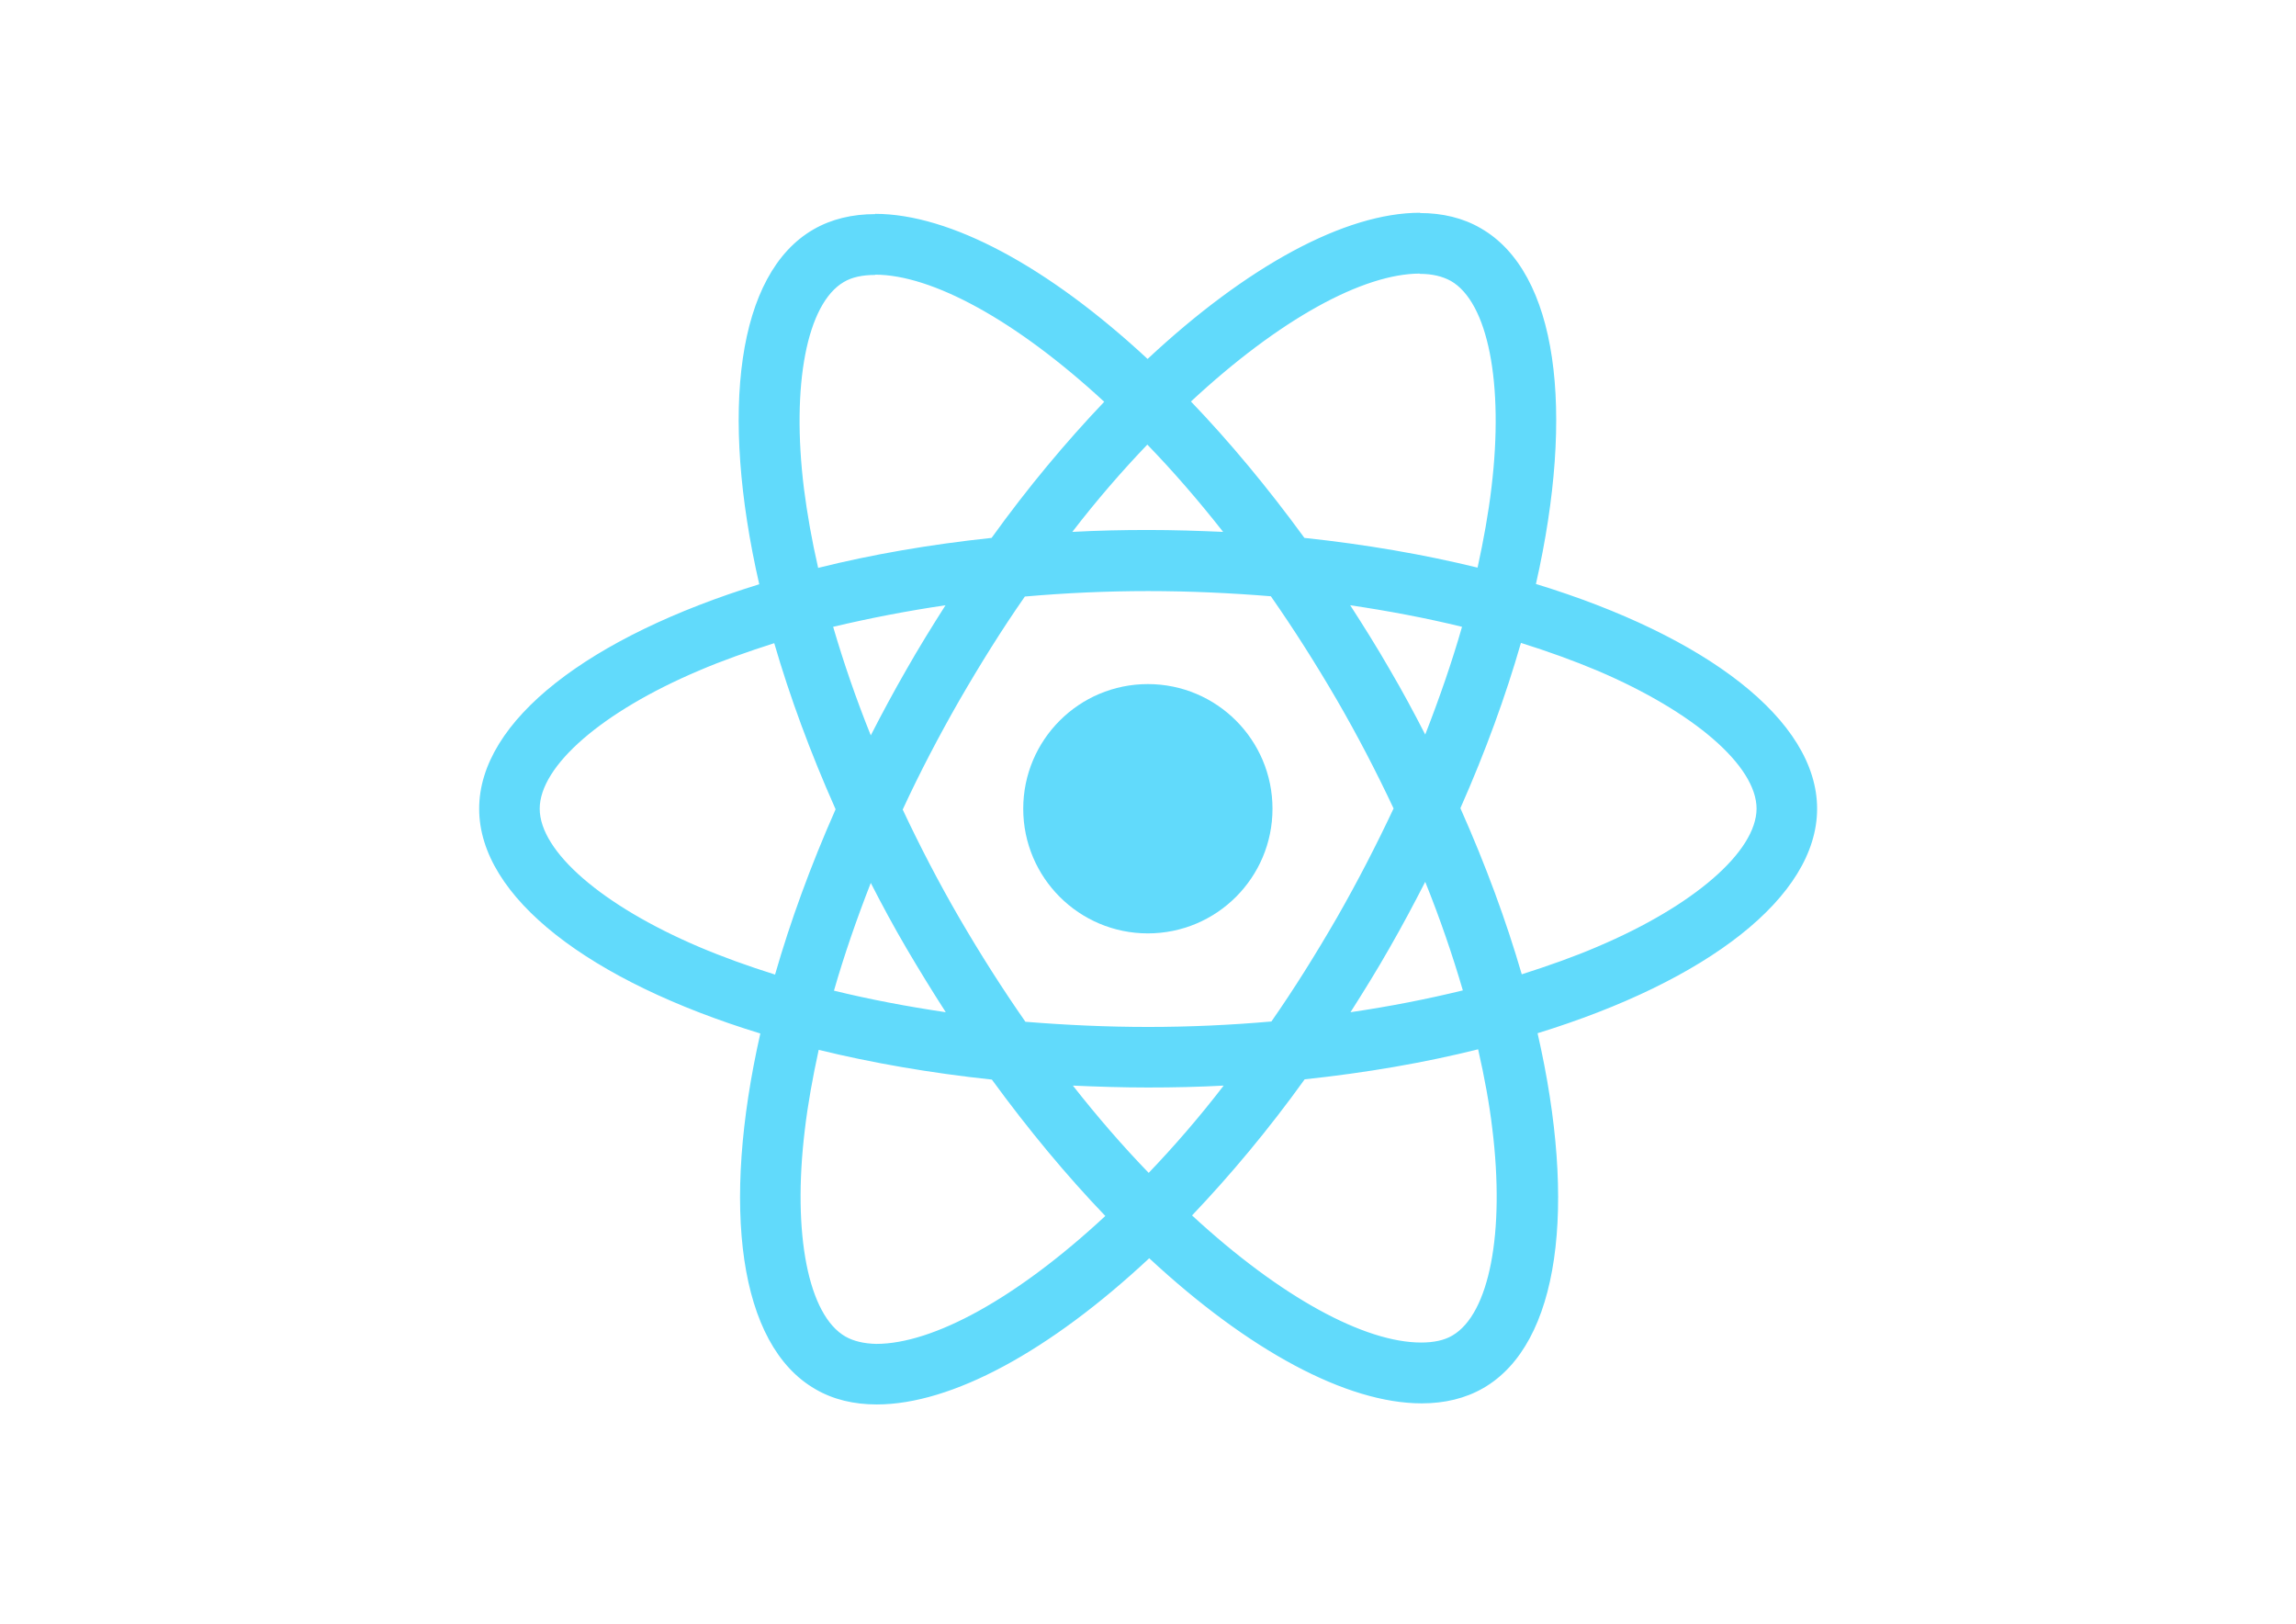
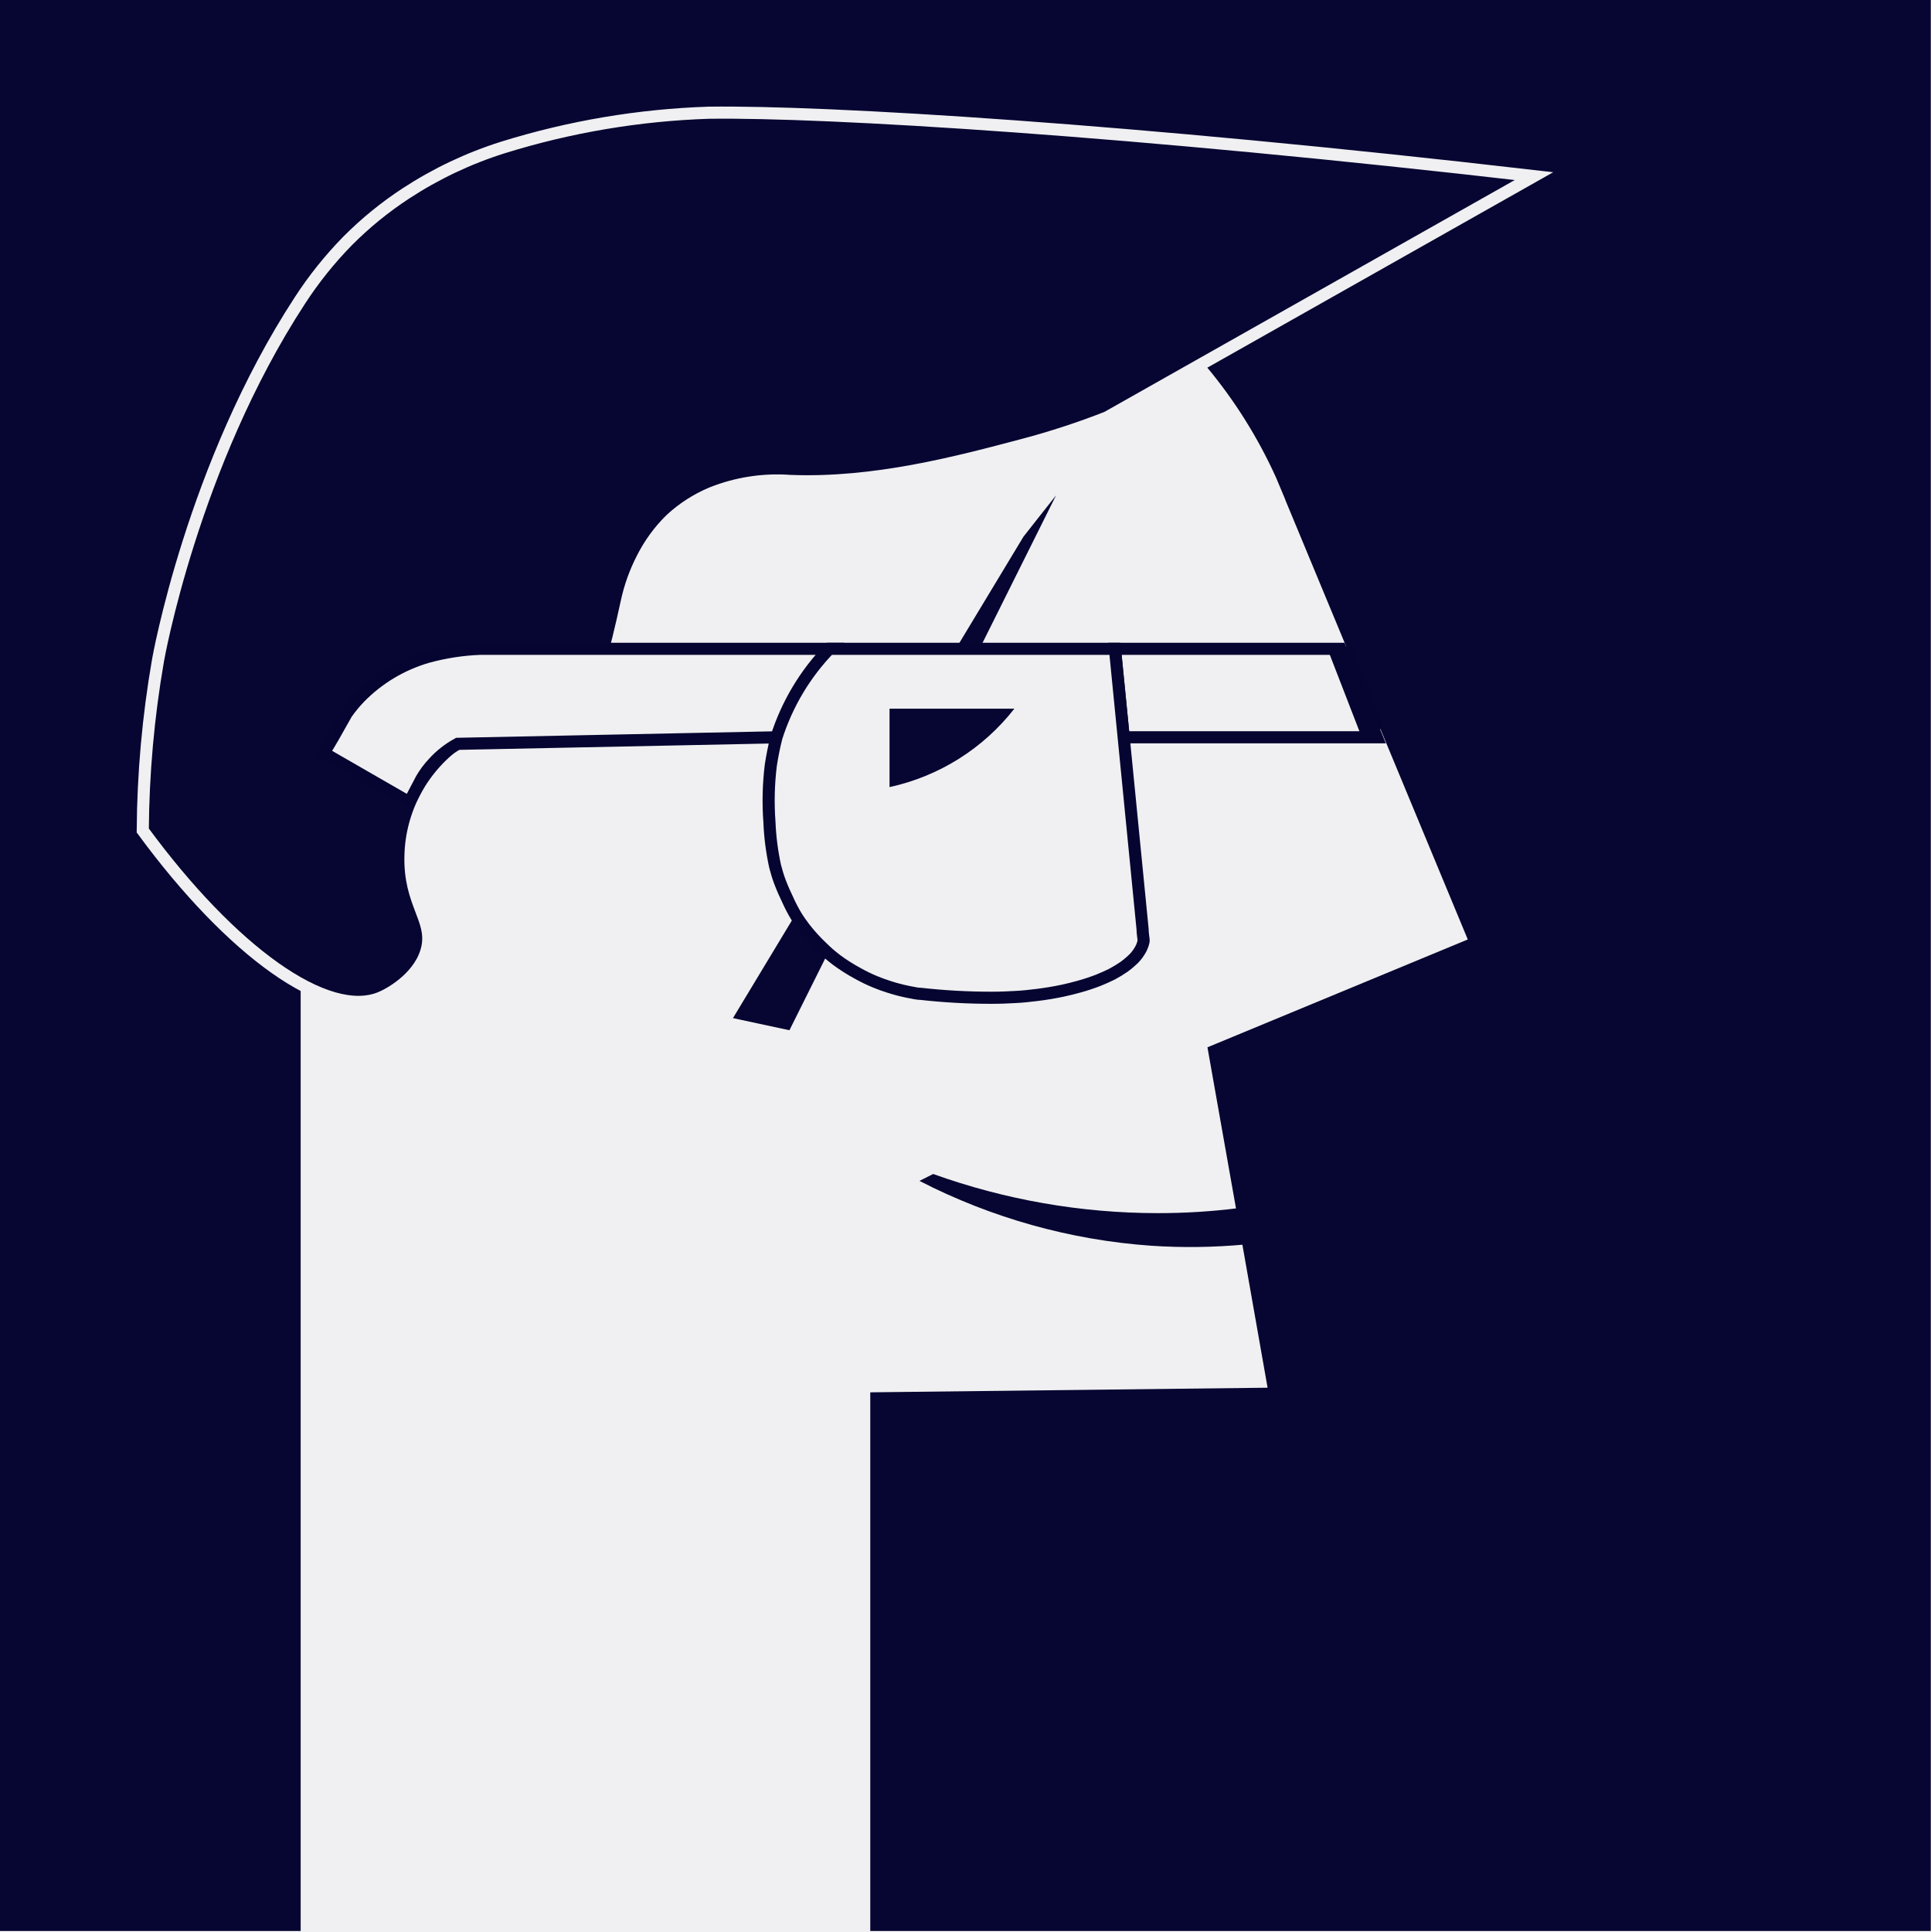
- <svg xmlns="http://www.w3.org/2000/svg" viewBox="0 0 841.9 595.3">
-   <g fill="#61DAFB">
-     <path d="M666.3 296.5c0-32.5-40.7-63.3-103.1-82.4 14.4-63.6 8-114.2-20.2-130.4-6.5-3.8-14.1-5.6-22.4-5.6v22.3c4.6 0 8.3.9 11.4 2.6 13.6 7.8 19.5 37.5 14.9 75.7-1.1 9.4-2.9 19.3-5.1 29.4-19.6-4.8-41-8.5-63.5-10.9-13.5-18.5-27.5-35.3-41.6-50 32.6-30.3 63.2-46.9 84-46.9V78c-27.5 0-63.5 19.6-99.9 53.6-36.4-33.8-72.4-53.2-99.9-53.2v22.3c20.7 0 51.4 16.5 84 46.6-14 14.7-28 31.4-41.3 49.9-22.6 2.4-44 6.1-63.6 11-2.3-10-4-19.7-5.2-29-4.7-38.2 1.1-67.9 14.6-75.8 3-1.8 6.9-2.6 11.5-2.6V78.5c-8.4 0-16 1.8-22.6 5.6-28.1 16.2-34.4 66.7-19.9 130.1-62.2 19.2-102.7 49.9-102.7 82.3 0 32.5 40.7 63.3 103.1 82.4-14.4 63.6-8 114.2 20.2 130.4 6.5 3.8 14.1 5.6 22.5 5.6 27.5 0 63.5-19.6 99.9-53.6 36.4 33.8 72.4 53.2 99.9 53.2 8.4 0 16-1.8 22.6-5.6 28.1-16.2 34.4-66.7 19.9-130.1 62-19.1 102.5-49.9 102.5-82.3zm-130.2-66.7c-3.7 12.9-8.3 26.2-13.5 39.5-4.1-8-8.4-16-13.1-24-4.6-8-9.5-15.8-14.4-23.4 14.2 2.1 27.9 4.7 41 7.9zm-45.8 106.5c-7.8 13.5-15.8 26.3-24.1 38.2-14.9 1.3-30 2-45.2 2-15.1 0-30.2-.7-45-1.9-8.3-11.9-16.4-24.6-24.2-38-7.6-13.1-14.5-26.4-20.8-39.8 6.2-13.4 13.2-26.8 20.7-39.9 7.8-13.5 15.8-26.3 24.1-38.2 14.9-1.3 30-2 45.2-2 15.1 0 30.2.7 45 1.9 8.3 11.9 16.4 24.6 24.2 38 7.6 13.1 14.5 26.4 20.8 39.8-6.3 13.4-13.2 26.8-20.7 39.9zm32.3-13c5.4 13.4 10 26.8 13.8 39.8-13.1 3.2-26.9 5.9-41.2 8 4.9-7.7 9.8-15.6 14.4-23.7 4.6-8 8.9-16.1 13-24.1zM421.2 430c-9.3-9.6-18.6-20.3-27.8-32 9 .4 18.2.7 27.5.7 9.4 0 18.7-.2 27.8-.7-9 11.7-18.3 22.4-27.5 32zm-74.4-58.9c-14.2-2.1-27.9-4.7-41-7.9 3.7-12.9 8.3-26.2 13.5-39.5 4.1 8 8.4 16 13.1 24 4.7 8 9.5 15.8 14.4 23.4zM420.7 163c9.3 9.6 18.6 20.3 27.8 32-9-.4-18.2-.7-27.5-.7-9.4 0-18.7.2-27.8.7 9-11.7 18.3-22.4 27.5-32zm-74 58.9c-4.9 7.7-9.8 15.6-14.4 23.7-4.6 8-8.9 16-13 24-5.4-13.4-10-26.8-13.8-39.8 13.1-3.1 26.9-5.8 41.2-7.9zm-90.5 125.2c-35.4-15.1-58.3-34.9-58.3-50.6 0-15.7 22.9-35.6 58.3-50.6 8.6-3.7 18-7 27.7-10.1 5.7 19.6 13.2 40 22.5 60.9-9.2 20.8-16.6 41.1-22.2 60.6-9.9-3.1-19.3-6.5-28-10.2zM310 490c-13.6-7.8-19.5-37.5-14.9-75.7 1.1-9.4 2.9-19.3 5.1-29.4 19.6 4.8 41 8.5 63.5 10.9 13.5 18.5 27.5 35.3 41.6 50-32.6 30.3-63.2 46.9-84 46.9-4.5-.1-8.3-1-11.3-2.7zm237.2-76.2c4.7 38.2-1.1 67.9-14.6 75.8-3 1.8-6.9 2.6-11.5 2.6-20.7 0-51.4-16.5-84-46.6 14-14.7 28-31.4 41.3-49.9 22.6-2.4 44-6.1 63.6-11 2.3 10.1 4.1 19.8 5.2 29.1zm38.5-66.7c-8.6 3.7-18 7-27.7 10.1-5.7-19.6-13.2-40-22.5-60.9 9.2-20.8 16.6-41.1 22.2-60.6 9.9 3.1 19.3 6.5 28.1 10.2 35.4 15.1 58.3 34.9 58.3 50.6-.1 15.7-23 35.6-58.4 50.6zM320.8 78.4z" />
-     <circle cx="420.9" cy="296.5" r="45.7" />
-     <path d="M520.5 78.1z" />
+ <svg xmlns="http://www.w3.org/2000/svg" viewBox="0 0 159.32 159.4">
+   <defs>
+     <style>.cls-1,.cls-3{fill:#070632;}.cls-2,.cls-4{fill:#f0f0f2;}.cls-2,.cls-3{stroke:#f0f0f2;}.cls-2,.cls-3,.cls-4,.cls-5{stroke-miterlimit:10;}.cls-4,.cls-5{stroke:#060531;}.cls-5{fill:none;stroke-width:2px;}</style>
+   </defs>
+   <g id="Capa_2" data-name="Capa 2">
+     <g id="Capa_1-2" data-name="Capa 1">
+       <g id="logo-test">
+         <g id="cabeza">
+           <rect class="cls-1" width="159.32" height="159.32" />
+           <path class="cls-2" d="M25.31,55.75V158.9h46V114.38L104,114q-2.46-14-4.93-27.9l21.39-8.86L105.63,41.52l-.07-.19-.66-1.57-.08-.19A39.5,39.5,0,0,0,91.45,23.49a41.56,41.56,0,0,0-20.18-7A55.32,55.32,0,0,0,58,17c-1.28.22-2.48.5-2.48.5q-.77.18-1.5.39c-.61.17-1.2.35-1.8.55s-1.34.47-2,.73-1,.42-1.55.65-1,.45-1.49.7-1.18.6-1.75.92-.88.51-1.32.77-1.14.73-1.7,1.11-1.07.75-1.59,1.15-1,.76-1.45,1.16c-.67.56-1.31,1.14-1.94,1.74-.39.37-.77.76-1.15,1.15s-1,1.08-1.5,1.65-.76.91-1.13,1.37-.66.87-1,1.32-.74,1.06-1.1,1.6c-.22.34-.43.69-.64,1-.35.58-.68,1.17-1,1.77s-.58,1.1-.84,1.67-.59,1.27-.86,1.93-.46,1.17-.68,1.77c-.26.75-.5,1.5-.72,2.27s-.4,1.49-.57,2.25A39.37,39.37,0,0,0,25.31,55.75Z" />
+         </g>
+         <path class="cls-1" d="M75.87,97.43A49.36,49.36,0,0,0,95,102.78a48.6,48.6,0,0,0,7.7-.1c-.17-1-.35-2-.53-3a53,53,0,0,1-6.67.41A54.87,54.87,0,0,1,77,96.86Z" />
+         <path class="cls-1" d="M60.48,84l4.66,1q11-22.07,22-44.13c-.9,1.13-1.79,2.27-2.69,3.41Z" />
+         <path class="cls-3" d="M11.78,68.52C19.09,78.48,27,84.2,31.44,82.3c1-.42,3.37-1.88,3.83-4.17s-1.49-3.64-1.4-7.47a10.8,10.8,0,0,1,4.82-8.81c4.25-2.78,6.55-.31,9.22-2.65,2.1-1.84,2.87-5.3,3.81-9.56A14.4,14.4,0,0,1,53,46.07a12.13,12.13,0,0,1,2.34-3.21,11.53,11.53,0,0,1,3.39-2.18,14.53,14.53,0,0,1,6.45-1c6.95.28,13.79-1.53,19.32-3a63.1,63.1,0,0,0,6.84-2.24l35.24-19.91C93.31,10.69,68.27,9.17,58.49,9.3a64.25,64.25,0,0,0-17,2.87,32.4,32.4,0,0,0-8,3.79,29.69,29.69,0,0,0-4.81,3.92,31.54,31.54,0,0,0-3.94,4.92c-8.88,13.61-11.7,29.67-11.7,29.67A85.27,85.27,0,0,0,11.78,68.52Z" />
+         <g id="gafas">
+           <path class="cls-4" d="M92,53.53l.72,7.3h20.89c-1-2.43-2-4.86-3-7.3Z" />
+           <path class="cls-4" d="M26.72,62.13l7.05,4.06,1-1.91a7.31,7.31,0,0,1,1-1.34,7.62,7.62,0,0,1,2-1.57l26.38-.54a19.27,19.27,0,0,1,4.36-7.3H41.49c-.46,0-1.11,0-1.88,0a19.23,19.23,0,0,0-4.33.67,12.84,12.84,0,0,0-5.61,3.36,11.6,11.6,0,0,0-1.07,1.3l-1.13,2Z" />
+           <path class="cls-4" d="M63.6,63.16a23.34,23.34,0,0,1,.47-2.33,18.67,18.67,0,0,1,4.36-7.3H92l.72,7.3,1.56,15.83h0c0,.29.05.56.08.85,0,0,0,0,0,0a.45.45,0,0,1,0,.16,2.42,2.42,0,0,1-.34.82,3.34,3.34,0,0,1-.66.78,6.06,6.06,0,0,1-.6.49,10.16,10.16,0,0,1-1,.61c-.34.17-.7.33-1.09.49a16.15,16.15,0,0,1-1.66.55c-.42.12-.87.23-1.34.33-.66.14-1.37.26-2.1.35s-1.21.14-1.83.17-1.07.06-1.92.06A52.19,52.19,0,0,1,76,82c-.27,0-.63-.08-1.09-.17a14.29,14.29,0,0,1-1.59-.42c-.37-.12-.74-.25-1.1-.4a13.47,13.47,0,0,1-1.48-.72A14.24,14.24,0,0,1,69,79.18a11.9,11.9,0,0,1-1.15-1,14.23,14.23,0,0,1-1.48-1.63c-.24-.32-.47-.64-.69-1A12.74,12.74,0,0,1,65,74.24c-.23-.47-.44-.95-.63-1.45s-.29-.86-.41-1.31a21.12,21.12,0,0,1-.47-3.65A23.93,23.93,0,0,1,63.6,63.16Z" />
+           <path class="cls-1" d="M73.4,64.94a17.9,17.9,0,0,0,10.3-6.47H73.4Z" />
+           <path class="cls-5" d="M113.27,60.4q-1.33-3.43-2.66-6.87" />
+         </g>
+       </g>
+     </g>
  </g>
</svg>
